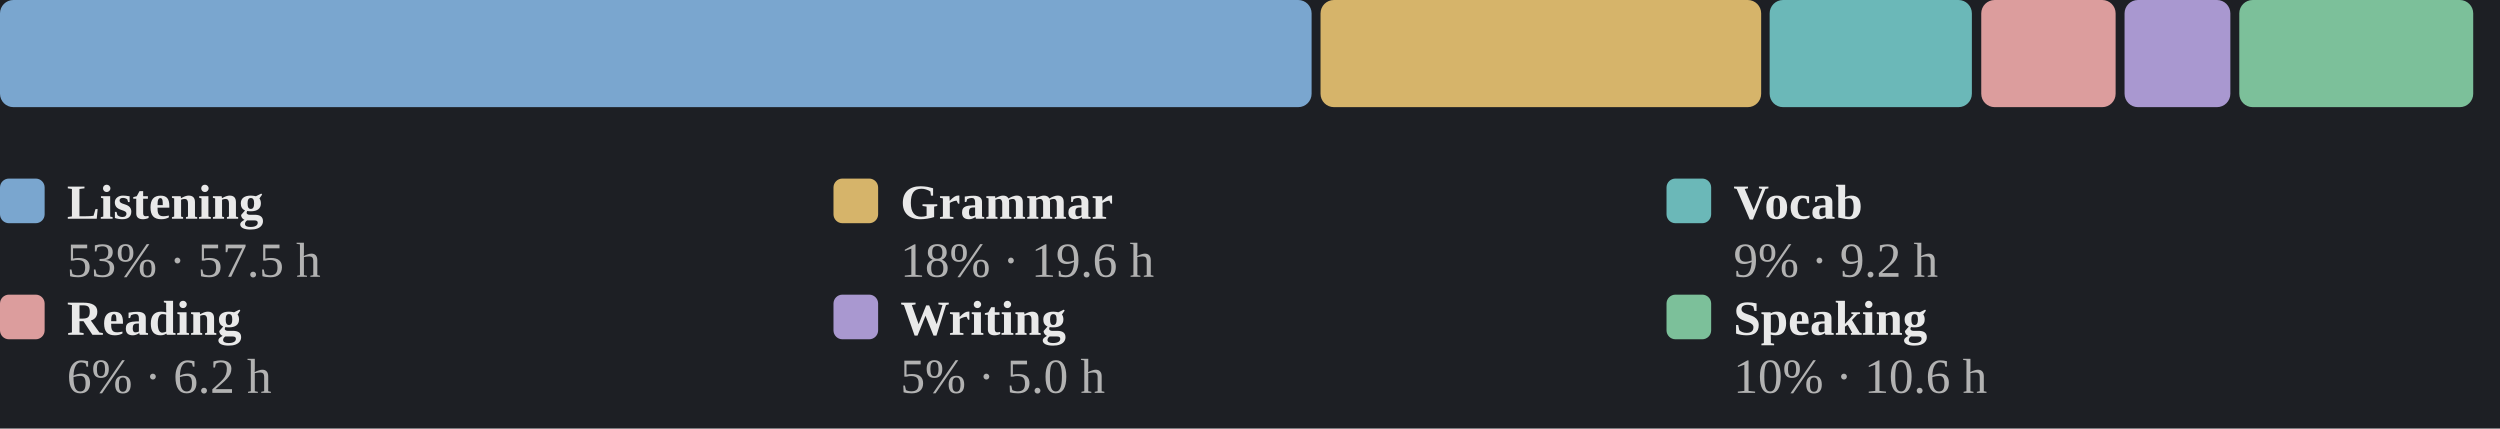
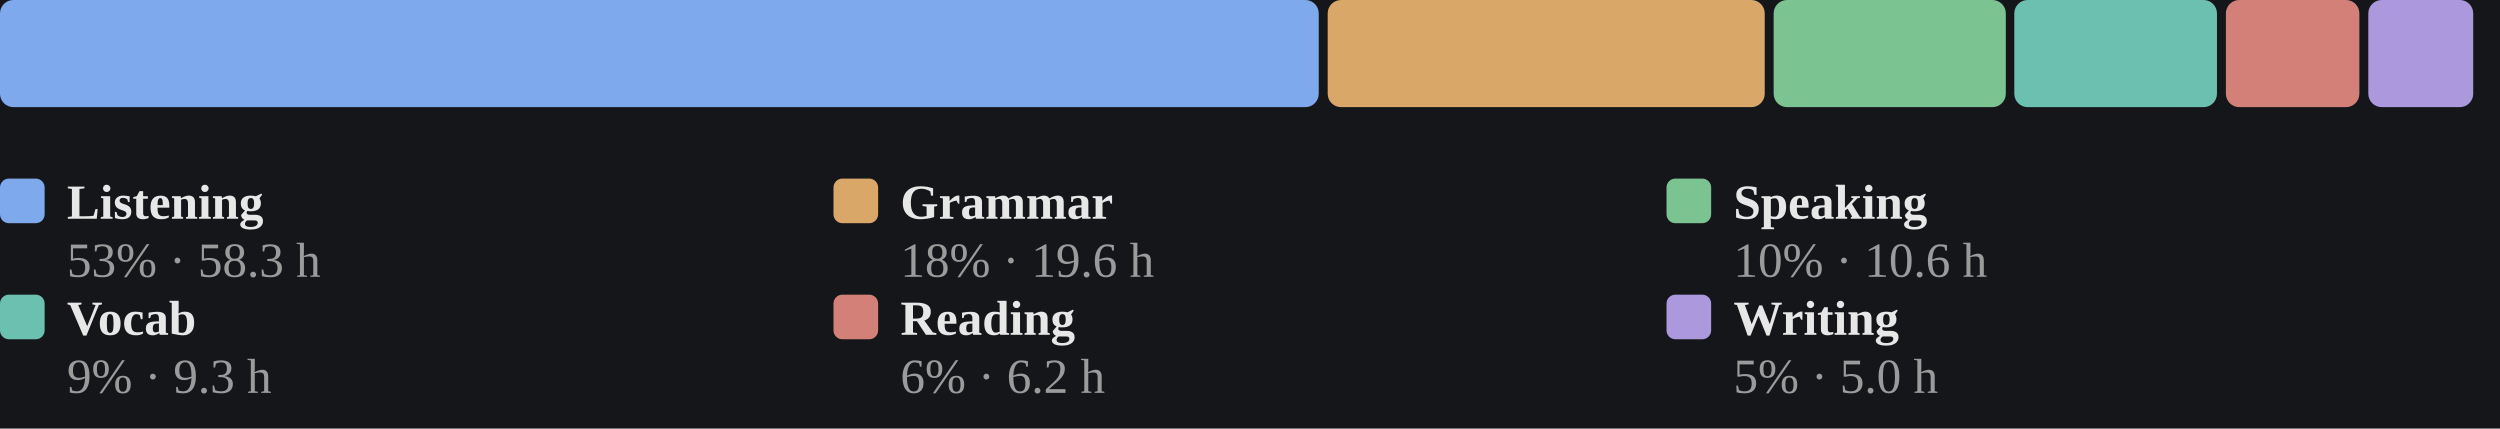
- <svg xmlns="http://www.w3.org/2000/svg" viewBox="0 0 560 96" width="100%" role="img" aria-label="Share of estimated study time across all six skills">
+ <svg xmlns="http://www.w3.org/2000/svg" viewBox="0 0 560 96" width="100%" role="img" aria-label="Share of estimated study time across all six skills, largest first">
  <style>
- .p-title{fill:#e9e9e9;font-size:12px;font-weight:600}
- .p-sub{fill:#858585;font-size:10px}
- .p-line{fill:none;stroke:#7aa6cf;stroke-width:2;stroke-linejoin:round;stroke-linecap:round}
- .p-area{fill:#7aa6cf;opacity:.10}
- .p-end{fill:#7aa6cf;stroke:#1d1f24;stroke-width:2}
- .p-endlab{fill:#b2b2b2;font-size:10px;text-anchor:end;font-weight:600}
- .p-base{stroke:#3a3d43;stroke-width:1}
- .b-bar{fill:#7aa6cf}
- .b-bar:hover{fill:#7aa6cf;opacity:.85}
- .b-hi{fill:#7aa6cf}
- .d-lab{fill:#858585;font-size:10px;text-anchor:middle}
- .d-val{fill:#b2b2b2;font-size:10px;text-anchor:middle;font-weight:600}
+ .p-title{fill:#e7e7e7;font-size:12px;font-weight:700}
+ .p-sub{fill:#9b9b9b;font-size:10px}
+ .p-unit{fill:#9b9b9b;font-size:10px}
+ .p-axis{fill:#9b9b9b;font-size:9.5px}
+ .p-grid{stroke:#2c2e34;stroke-width:1;stroke-dasharray:2,3}
+ .p-base{stroke:#2c2e34;stroke-width:1}
+ .p-tick{stroke:#2c2e34;stroke-width:1}
+ .p-xlab{fill:#9b9b9b;font-size:9px;text-anchor:middle}
+ .p-line{fill:none;stroke:#7ea9ec;stroke-width:2;stroke-linejoin:round;stroke-linecap:round}
+ .p-area{fill:#7ea9ec;opacity:.12}
+ .p-end{fill:#7ea9ec;stroke:#15161a;stroke-width:2}
+ .p-endlab{fill:#c3c4c8;font-size:10px;text-anchor:end;font-weight:700}
+ .b-bar{fill:#7ea9ec}
+ .b-bar:hover{fill:#a9c6f5;opacity:.9}
+ .d-lab{fill:#9b9b9b;font-size:10px;text-anchor:middle}
+ .d-val{fill:#c3c4c8;font-size:10px;text-anchor:middle;font-weight:700}
/* heatmap */
- .hm-mon{fill:#858585;font-size:10px}
- .hm-dow{fill:#858585;font-size:9px;text-anchor:end}
- rect:hover{opacity:.8}
+ .hm-mon{fill:#9b9b9b;font-size:10px}
+ .hm-dow{fill:#9b9b9b;font-size:9px;text-anchor:end}
+ rect:hover{opacity:.82}
/* horizontal bars */
- .h-cat{fill:#e9e9e9;font-size:12px;text-anchor:end;dominant-baseline:middle}
- .h-track{fill:#2b2d33}
- .h-fill{fill:#7aa6cf}
- .h-val{fill:#b2b2b2;font-size:11px;font-weight:600;dominant-baseline:middle}
- .ts-lab{fill:#e9e9e9;font-size:11px;font-weight:600}
- .ts-val{fill:#b2b2b2;font-size:11px}
+ .h-cat{fill:#e7e7e7;font-size:12px;text-anchor:end;dominant-baseline:middle}
+ .h-track{fill:#2c2e34;opacity:.5}
+ .h-fill{fill:#7ea9ec}
+ .h-val{fill:#c3c4c8;font-size:11px;font-weight:700;dominant-baseline:middle}
+ .ts-lab{fill:#e7e7e7;font-size:11px;font-weight:700}
+ .ts-val{fill:#9b9b9b;font-size:11px}
</style>
-   <rect x="0" y="0" width="100%" height="100%" fill="#1d1f24" />
-   <rect x="0.0" y="0" width="293.8" height="24" rx="3" fill="#7aa6cf" />
-   <rect x="295.8" y="0" width="98.7" height="24" rx="3" fill="#d6b46a" />
-   <rect x="396.4" y="0" width="45.3" height="24" rx="3" fill="#6bb8b8" />
-   <rect x="443.8" y="0" width="30.1" height="24" rx="3" fill="#dc9d9d" />
-   <rect x="475.9" y="0" width="23.7" height="24" rx="3" fill="#a998d0" />
-   <rect x="501.6" y="0" width="52.4" height="24" rx="3" fill="#7cc09a" />
-   <rect x="0.0" y="40" width="10" height="10" rx="2" fill="#7aa6cf" />
+   <rect x="0" y="0" width="100%" height="100%" fill="#15161a" />
+   <rect x="0.0" y="0" width="295.4" height="24" rx="3" fill="#7ea9ec" />
+   <rect x="297.4" y="0" width="97.9" height="24" rx="3" fill="#d9a768" />
+   <rect x="397.3" y="0" width="52.0" height="24" rx="3" fill="#7bc491" />
+   <rect x="451.2" y="0" width="45.4" height="24" rx="3" fill="#6cc0b0" />
+   <rect x="498.6" y="0" width="29.9" height="24" rx="3" fill="#d38178" />
+   <rect x="530.5" y="0" width="23.5" height="24" rx="3" fill="#ab98dd" />
+   <rect x="0.0" y="40" width="10" height="10" rx="2" fill="#7ea9ec" />
  <text class="ts-lab" x="15.0" y="49">Listening</text>
-   <text class="ts-val" x="15.0" y="62">53% · 57.5 h</text>
-   <rect x="186.7" y="40" width="10" height="10" rx="2" fill="#d6b46a" />
+   <text class="ts-val" x="15.0" y="62">53% · 58.3 h</text>
+   <rect x="186.7" y="40" width="10" height="10" rx="2" fill="#d9a768" />
  <text class="ts-lab" x="201.7" y="49">Grammar</text>
  <text class="ts-val" x="201.7" y="62">18% · 19.6 h</text>
-   <rect x="373.3" y="40" width="10" height="10" rx="2" fill="#6bb8b8" />
-   <text class="ts-lab" x="388.3" y="49">Vocab</text>
-   <text class="ts-val" x="388.3" y="62">9% · 9.2 h</text>
-   <rect x="0.0" y="66" width="10" height="10" rx="2" fill="#dc9d9d" />
-   <text class="ts-lab" x="15.0" y="75">Reading</text>
-   <text class="ts-val" x="15.0" y="88">6% · 6.2 h</text>
-   <rect x="186.7" y="66" width="10" height="10" rx="2" fill="#a998d0" />
-   <text class="ts-lab" x="201.7" y="75">Writing</text>
-   <text class="ts-val" x="201.7" y="88">5% · 5.0 h</text>
-   <rect x="373.3" y="66" width="10" height="10" rx="2" fill="#7cc09a" />
-   <text class="ts-lab" x="388.3" y="75">Speaking</text>
-   <text class="ts-val" x="388.3" y="88">10% · 10.6 h</text>
+   <rect x="373.3" y="40" width="10" height="10" rx="2" fill="#7bc491" />
+   <text class="ts-lab" x="388.3" y="49">Speaking</text>
+   <text class="ts-val" x="388.3" y="62">10% · 10.6 h</text>
+   <rect x="0.0" y="66" width="10" height="10" rx="2" fill="#6cc0b0" />
+   <text class="ts-lab" x="15.0" y="75">Vocab</text>
+   <text class="ts-val" x="15.0" y="88">9% · 9.3 h</text>
+   <rect x="186.7" y="66" width="10" height="10" rx="2" fill="#d38178" />
+   <text class="ts-lab" x="201.7" y="75">Reading</text>
+   <text class="ts-val" x="201.7" y="88">6% · 6.2 h</text>
+   <rect x="373.3" y="66" width="10" height="10" rx="2" fill="#ab98dd" />
+   <text class="ts-lab" x="388.3" y="75">Writing</text>
+   <text class="ts-val" x="388.3" y="88">5% · 5.0 h</text>
</svg>
